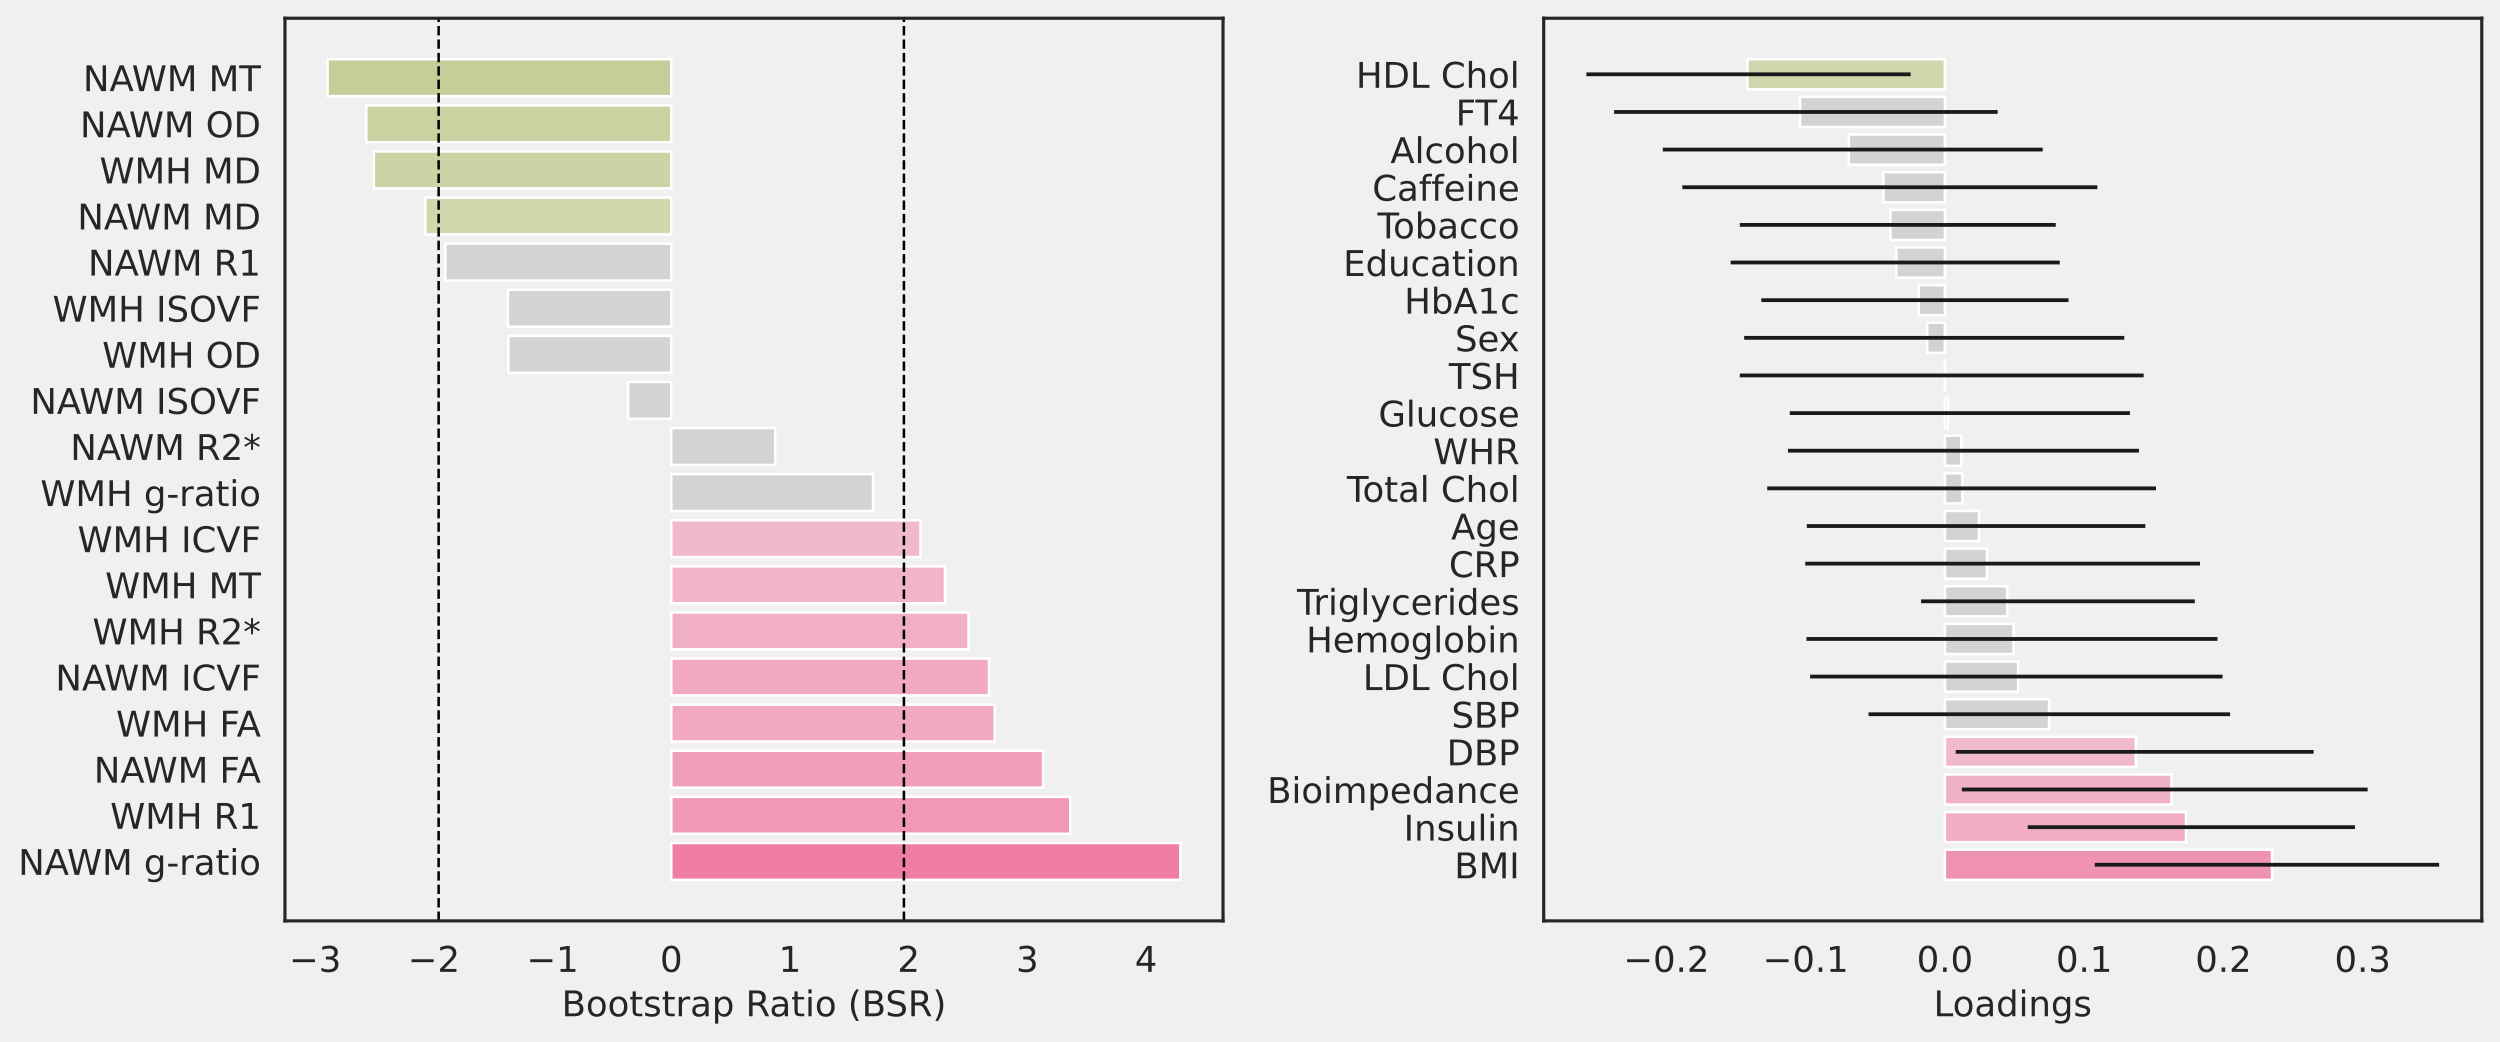
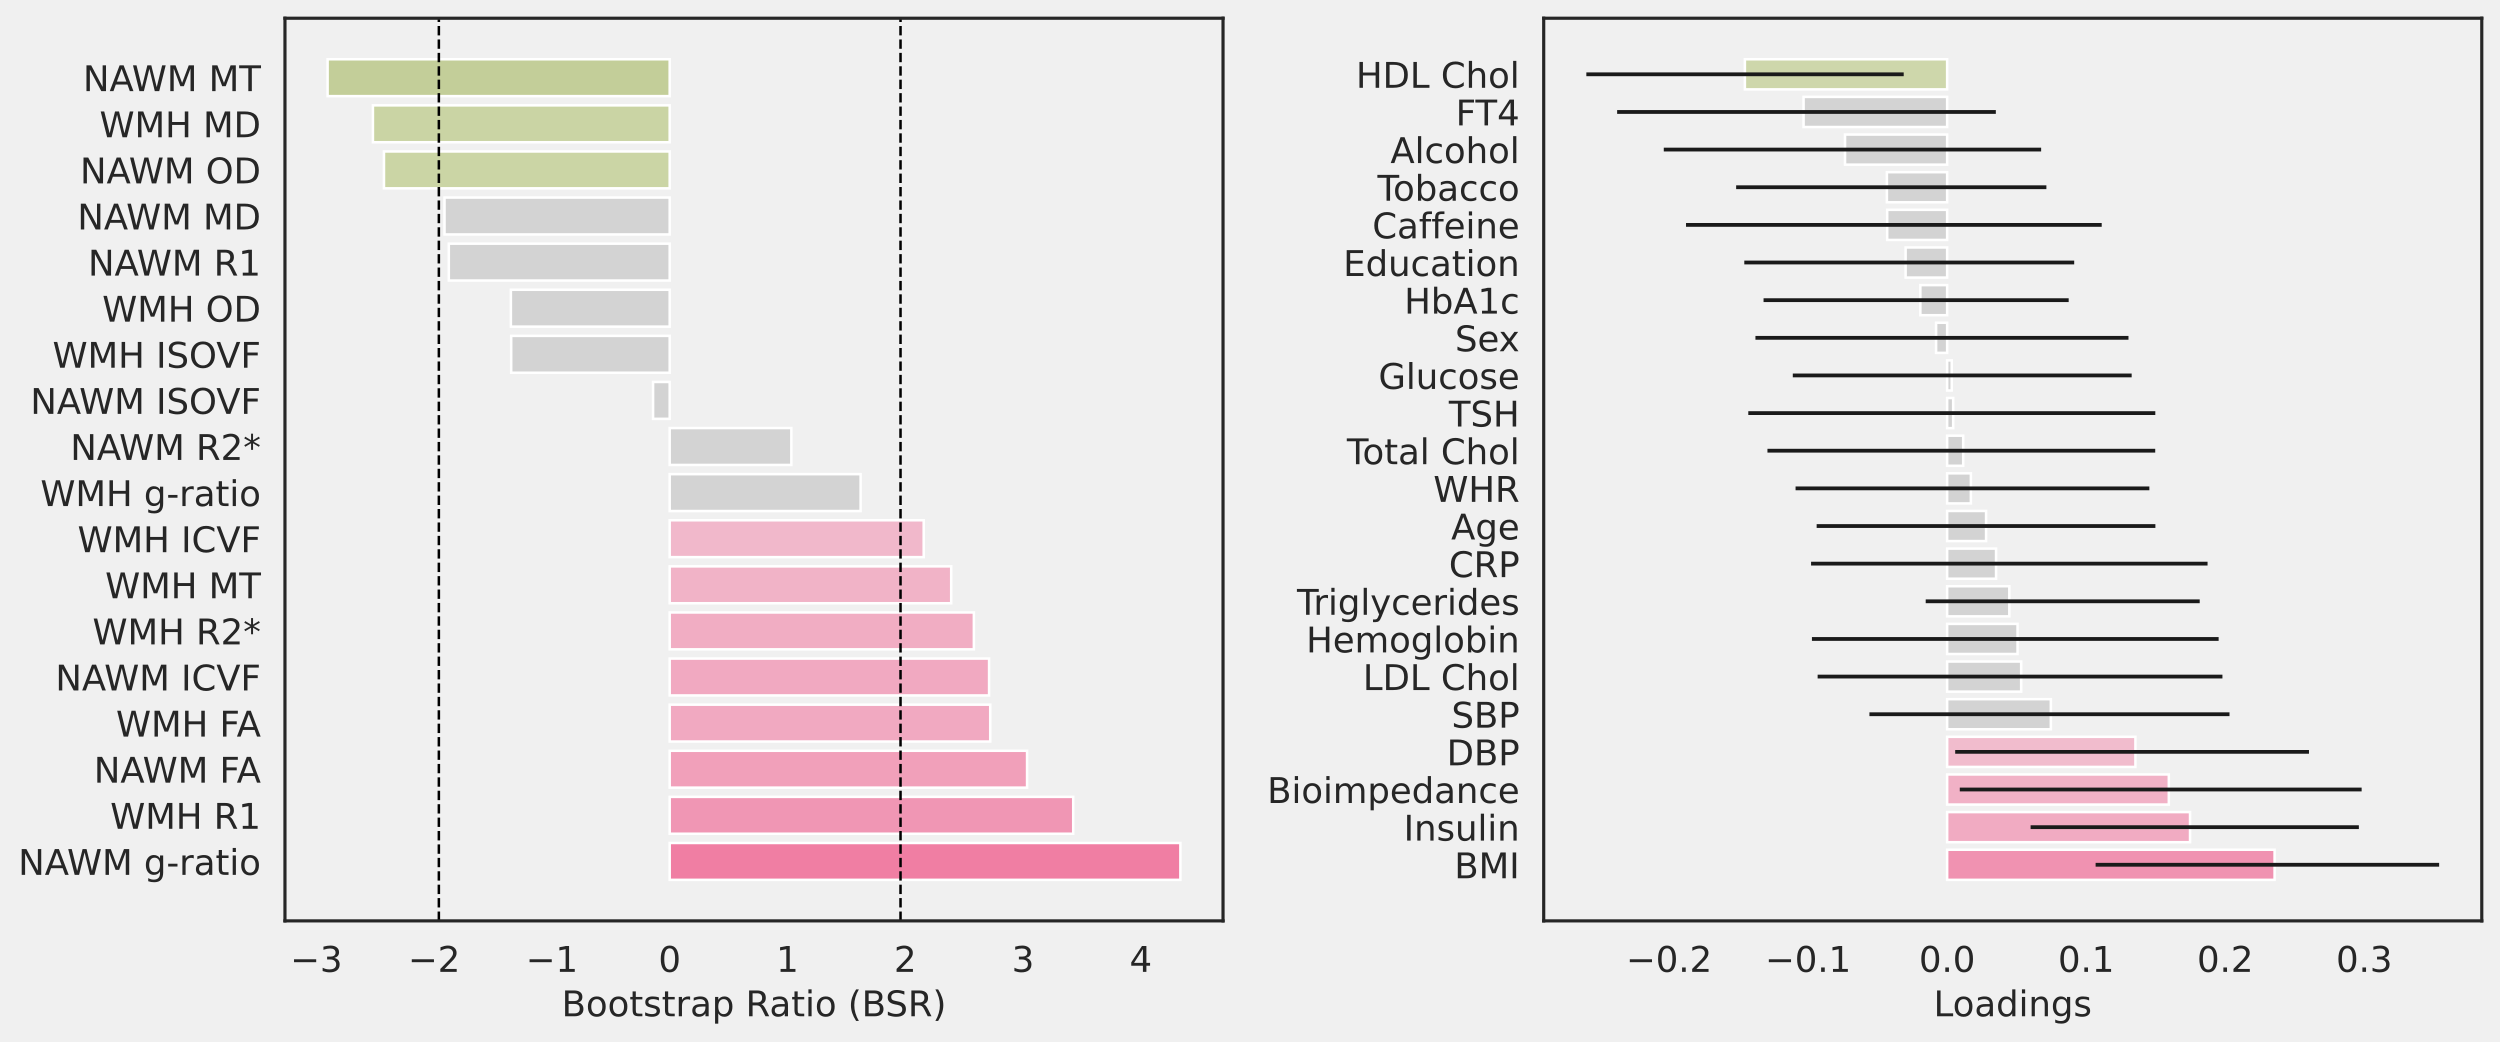
<svg xmlns="http://www.w3.org/2000/svg" width="987.589pt" height="411.579pt" viewBox="0 0 987.589 411.579" version="1.1">
  <defs>
    <style type="text/css">*{stroke-linejoin: round; stroke-linecap: butt}</style>
  </defs>
  <g id="figure_1">
    <g id="patch_1">
      <path d="M 0 411.579  L 987.589 411.579  L 987.589 0  L 0 0  L 0 411.579  z " style="fill: none" />
    </g>
    <g id="axes_1">
      <g id="patch_2">
        <path d="M 112.569 363.78  L 483.139 363.78  L 483.139 7.2  L 112.569 7.2  L 112.569 363.78  z " style="fill: none" />
      </g>
      <g id="matplotlib.axis_1">
        <g id="xtick_1">
          <g id="text_1">
-             <text style="fill: #262626; font: 14px 'DejaVu Sans', sans-serif; text-anchor: middle" x="124.511" y="383.918" transform="rotate(-0 124.5114 383.9178)">−3</text>
+             <text style="fill: #262626; font: 14px 'DejaVu Sans', sans-serif; text-anchor: middle" x="124.98" y="383.918" transform="rotate(-0 124.98 383.9178)">−3</text>
          </g>
        </g>
        <g id="xtick_2">
          <g id="text_2">
-             <text style="fill: #262626; font: 14px 'DejaVu Sans', sans-serif; text-anchor: middle" x="171.4" y="383.918" transform="rotate(-0 171.4 383.9178)">−2</text>
+             <text style="fill: #262626; font: 14px 'DejaVu Sans', sans-serif; text-anchor: middle" x="171.504" y="383.918" transform="rotate(-0 171.5039 383.9178)">−2</text>
          </g>
        </g>
        <g id="xtick_3">
          <g id="text_3">
-             <text style="fill: #262626; font: 14px 'DejaVu Sans', sans-serif; text-anchor: middle" x="218.289" y="383.918" transform="rotate(-0 218.2885 383.9178)">−1</text>
+             <text style="fill: #262626; font: 14px 'DejaVu Sans', sans-serif; text-anchor: middle" x="218.028" y="383.918" transform="rotate(-0 218.0278 383.9178)">−1</text>
          </g>
        </g>
        <g id="xtick_4">
          <g id="text_4">
-             <text style="fill: #262626; font: 14px 'DejaVu Sans', sans-serif; text-anchor: middle" x="265.177" y="383.918" transform="rotate(-0 265.1771 383.9178)">0</text>
+             <text style="fill: #262626; font: 14px 'DejaVu Sans', sans-serif; text-anchor: middle" x="264.552" y="383.918" transform="rotate(-0 264.5516 383.9178)">0</text>
          </g>
        </g>
        <g id="xtick_5">
          <g id="text_5">
-             <text style="fill: #262626; font: 14px 'DejaVu Sans', sans-serif; text-anchor: middle" x="312.066" y="383.918" transform="rotate(-0 312.0657 383.9178)">1</text>
+             <text style="fill: #262626; font: 14px 'DejaVu Sans', sans-serif; text-anchor: middle" x="311.075" y="383.918" transform="rotate(-0 311.0755 383.9178)">1</text>
          </g>
        </g>
        <g id="xtick_6">
          <g id="text_6">
-             <text style="fill: #262626; font: 14px 'DejaVu Sans', sans-serif; text-anchor: middle" x="358.954" y="383.918" transform="rotate(-0 358.9542 383.9178)">2</text>
+             <text style="fill: #262626; font: 14px 'DejaVu Sans', sans-serif; text-anchor: middle" x="357.599" y="383.918" transform="rotate(-0 357.5994 383.9178)">2</text>
          </g>
        </g>
        <g id="xtick_7">
          <g id="text_7">
-             <text style="fill: #262626; font: 14px 'DejaVu Sans', sans-serif; text-anchor: middle" x="405.843" y="383.918" transform="rotate(-0 405.8428 383.9178)">3</text>
+             <text style="fill: #262626; font: 14px 'DejaVu Sans', sans-serif; text-anchor: middle" x="404.123" y="383.918" transform="rotate(-0 404.1232 383.9178)">3</text>
          </g>
        </g>
        <g id="xtick_8">
          <g id="text_8">
-             <text style="fill: #262626; font: 14px 'DejaVu Sans', sans-serif; text-anchor: middle" x="452.731" y="383.918" transform="rotate(-0 452.7314 383.9178)">4</text>
+             <text style="fill: #262626; font: 14px 'DejaVu Sans', sans-serif; text-anchor: middle" x="450.647" y="383.918" transform="rotate(-0 450.6471 383.9178)">4</text>
          </g>
        </g>
        <g id="text_9">
          <text style="fill: #262626; font: 14px 'DejaVu Sans', sans-serif; text-anchor: middle" x="297.854" y="401.467" transform="rotate(-0 297.8544 401.4672)">Bootstrap Ratio (BSR)</text>
        </g>
      </g>
      <g id="matplotlib.axis_2">
        <g id="ytick_1">
          <g id="text_10">
            <text style="fill: #262626; font: 14px 'DejaVu Sans', sans-serif; text-anchor: end" x="103.069" y="345.606" transform="rotate(-0 103.0694 345.6061)">NAWM g-ratio</text>
          </g>
        </g>
        <g id="ytick_2">
          <g id="text_11">
            <text style="fill: #262626; font: 14px 'DejaVu Sans', sans-serif; text-anchor: end" x="103.069" y="327.395" transform="rotate(-0 103.0694 327.3947)">WMH R1</text>
          </g>
        </g>
        <g id="ytick_3">
          <g id="text_12">
            <text style="fill: #262626; font: 14px 'DejaVu Sans', sans-serif; text-anchor: end" x="103.069" y="309.183" transform="rotate(-0 103.0694 309.1833)">NAWM FA</text>
          </g>
        </g>
        <g id="ytick_4">
          <g id="text_13">
            <text style="fill: #262626; font: 14px 'DejaVu Sans', sans-serif; text-anchor: end" x="103.069" y="290.972" transform="rotate(-0 103.0694 290.9718)">WMH FA</text>
          </g>
        </g>
        <g id="ytick_5">
          <g id="text_14">
            <text style="fill: #262626; font: 14px 'DejaVu Sans', sans-serif; text-anchor: end" x="103.069" y="272.76" transform="rotate(-0 103.0694 272.7604)">NAWM ICVF</text>
          </g>
        </g>
        <g id="ytick_6">
          <g id="text_15">
            <text style="fill: #262626; font: 14px 'DejaVu Sans', sans-serif; text-anchor: end" x="103.069" y="254.549" transform="rotate(-0 103.0694 254.5489)">WMH R2*</text>
          </g>
        </g>
        <g id="ytick_7">
          <g id="text_16">
            <text style="fill: #262626; font: 14px 'DejaVu Sans', sans-serif; text-anchor: end" x="103.069" y="236.338" transform="rotate(-0 103.0694 236.3375)">WMH MT</text>
          </g>
        </g>
        <g id="ytick_8">
          <g id="text_17">
            <text style="fill: #262626; font: 14px 'DejaVu Sans', sans-serif; text-anchor: end" x="103.069" y="218.126" transform="rotate(-0 103.0694 218.1261)">WMH ICVF</text>
          </g>
        </g>
        <g id="ytick_9">
          <g id="text_18">
            <text style="fill: #262626; font: 14px 'DejaVu Sans', sans-serif; text-anchor: end" x="103.069" y="199.915" transform="rotate(-0 103.0694 199.9146)">WMH g-ratio</text>
          </g>
        </g>
        <g id="ytick_10">
          <g id="text_19">
            <text style="fill: #262626; font: 14px 'DejaVu Sans', sans-serif; text-anchor: end" x="103.069" y="181.703" transform="rotate(-0 103.0694 181.7032)">NAWM R2*</text>
          </g>
        </g>
        <g id="ytick_11">
          <g id="text_20">
            <text style="fill: #262626; font: 14px 'DejaVu Sans', sans-serif; text-anchor: end" x="103.069" y="163.492" transform="rotate(-0 103.0694 163.4917)">NAWM ISOVF</text>
          </g>
        </g>
        <g id="ytick_12">
          <g id="text_21">
-             <text style="fill: #262626; font: 14px 'DejaVu Sans', sans-serif; text-anchor: end" x="103.069" y="145.28" transform="rotate(-0 103.0694 145.2803)">WMH OD</text>
+             <text style="fill: #262626; font: 14px 'DejaVu Sans', sans-serif; text-anchor: end" x="103.069" y="145.28" transform="rotate(-0 103.0694 145.2803)">WMH ISOVF</text>
          </g>
        </g>
        <g id="ytick_13">
          <g id="text_22">
-             <text style="fill: #262626; font: 14px 'DejaVu Sans', sans-serif; text-anchor: end" x="103.069" y="127.069" transform="rotate(-0 103.0694 127.0689)">WMH ISOVF</text>
+             <text style="fill: #262626; font: 14px 'DejaVu Sans', sans-serif; text-anchor: end" x="103.069" y="127.069" transform="rotate(-0 103.0694 127.0689)">WMH OD</text>
          </g>
        </g>
        <g id="ytick_14">
          <g id="text_23">
            <text style="fill: #262626; font: 14px 'DejaVu Sans', sans-serif; text-anchor: end" x="103.069" y="108.857" transform="rotate(-0 103.0694 108.8574)">NAWM R1</text>
          </g>
        </g>
        <g id="ytick_15">
          <g id="text_24">
            <text style="fill: #262626; font: 14px 'DejaVu Sans', sans-serif; text-anchor: end" x="103.069" y="90.646" transform="rotate(-0 103.0694 90.64598)">NAWM MD</text>
          </g>
        </g>
        <g id="ytick_16">
          <g id="text_25">
-             <text style="fill: #262626; font: 14px 'DejaVu Sans', sans-serif; text-anchor: end" x="103.069" y="72.435" transform="rotate(-0 103.0694 72.43454)">WMH MD</text>
+             <text style="fill: #262626; font: 14px 'DejaVu Sans', sans-serif; text-anchor: end" x="103.069" y="72.435" transform="rotate(-0 103.0694 72.43454)">NAWM OD</text>
          </g>
        </g>
        <g id="ytick_17">
          <g id="text_26">
-             <text style="fill: #262626; font: 14px 'DejaVu Sans', sans-serif; text-anchor: end" x="103.069" y="54.223" transform="rotate(-0 103.0694 54.2231)">NAWM OD</text>
+             <text style="fill: #262626; font: 14px 'DejaVu Sans', sans-serif; text-anchor: end" x="103.069" y="54.223" transform="rotate(-0 103.0694 54.2231)">WMH MD</text>
          </g>
        </g>
        <g id="ytick_18">
          <g id="text_27">
            <text style="fill: #262626; font: 14px 'DejaVu Sans', sans-serif; text-anchor: end" x="103.069" y="36.012" transform="rotate(-0 103.0694 36.01166)">NAWM MT</text>
          </g>
        </g>
      </g>
      <g id="patch_3">
-         <path d="M 265.177 347.572  L 466.295 347.572  L 466.295 333.003  L 265.177 333.003  z " clip-path="url(#pb484a8fcb0)" style="fill: #f07ea3; stroke: #ffffff; stroke-linejoin: miter" />
+         <path d="M 264.552 347.572  L 466.295 347.572  L 466.295 333.003  L 264.552 333.003  z " clip-path="url(#p8fce60eac6)" style="fill: #f07ea3; stroke: #ffffff; stroke-linejoin: miter" />
      </g>
      <g id="patch_4">
-         <path d="M 265.177 329.36  L 422.82 329.36  L 422.82 314.791  L 265.177 314.791  z " clip-path="url(#pb484a8fcb0)" style="fill: #f098b5; stroke: #ffffff; stroke-linejoin: miter" />
+         <path d="M 264.552 329.36  L 423.965 329.36  L 423.965 314.791  L 264.552 314.791  z " clip-path="url(#p8fce60eac6)" style="fill: #f096b4; stroke: #ffffff; stroke-linejoin: miter" />
      </g>
      <g id="patch_5">
-         <path d="M 265.177 311.149  L 412.047 311.149  L 412.047 296.58  L 265.177 296.58  z " clip-path="url(#pb484a8fcb0)" style="fill: #f19eb9; stroke: #ffffff; stroke-linejoin: miter" />
+         <path d="M 264.552 311.149  L 405.733 311.149  L 405.733 296.58  L 264.552 296.58  z " clip-path="url(#p8fce60eac6)" style="fill: #f1a0ba; stroke: #ffffff; stroke-linejoin: miter" />
      </g>
      <g id="patch_6">
-         <path d="M 265.177 292.937  L 392.941 292.937  L 392.941 278.368  L 265.177 278.368  z " clip-path="url(#pb484a8fcb0)" style="fill: #f1a9c1; stroke: #ffffff; stroke-linejoin: miter" />
+         <path d="M 264.552 292.937  L 391.178 292.937  L 391.178 278.368  L 264.552 278.368  z " clip-path="url(#p8fce60eac6)" style="fill: #f1a9c1; stroke: #ffffff; stroke-linejoin: miter" />
      </g>
      <g id="patch_7">
-         <path d="M 265.177 274.726  L 390.704 274.726  L 390.704 260.157  L 265.177 260.157  z " clip-path="url(#pb484a8fcb0)" style="fill: #f1a9c1; stroke: #ffffff; stroke-linejoin: miter" />
+         <path d="M 264.552 274.726  L 390.728 274.726  L 390.728 260.157  L 264.552 260.157  z " clip-path="url(#p8fce60eac6)" style="fill: #f1a9c1; stroke: #ffffff; stroke-linejoin: miter" />
      </g>
      <g id="patch_8">
-         <path d="M 265.177 256.515  L 382.592 256.515  L 382.592 241.945  L 265.177 241.945  z " clip-path="url(#pb484a8fcb0)" style="fill: #f1afc4; stroke: #ffffff; stroke-linejoin: miter" />
+         <path d="M 264.552 256.515  L 384.714 256.515  L 384.714 241.945  L 264.552 241.945  z " clip-path="url(#p8fce60eac6)" style="fill: #f1adc3; stroke: #ffffff; stroke-linejoin: miter" />
      </g>
      <g id="patch_9">
-         <path d="M 265.177 238.303  L 373.304 238.303  L 373.304 223.734  L 265.177 223.734  z " clip-path="url(#pb484a8fcb0)" style="fill: #f1b4c8; stroke: #ffffff; stroke-linejoin: miter" />
+         <path d="M 264.552 238.303  L 375.766 238.303  L 375.766 223.734  L 264.552 223.734  z " clip-path="url(#p8fce60eac6)" style="fill: #f1b3c7; stroke: #ffffff; stroke-linejoin: miter" />
      </g>
      <g id="patch_10">
-         <path d="M 265.177 220.092  L 363.642 220.092  L 363.642 205.523  L 265.177 205.523  z " clip-path="url(#pb484a8fcb0)" style="fill: #f1bacc; stroke: #ffffff; stroke-linejoin: miter" />
+         <path d="M 264.552 220.092  L 364.898 220.092  L 364.898 205.523  L 264.552 205.523  z " clip-path="url(#p8fce60eac6)" style="fill: #f1b8cb; stroke: #ffffff; stroke-linejoin: miter" />
      </g>
      <g id="patch_11">
-         <path d="M 265.177 201.88  L 344.879 201.88  L 344.879 187.311  L 265.177 187.311  z " clip-path="url(#pb484a8fcb0)" style="fill: #d3d3d3; stroke: #ffffff; stroke-linejoin: miter" />
+         <path d="M 264.552 201.88  L 339.978 201.88  L 339.978 187.311  L 264.552 187.311  z " clip-path="url(#p8fce60eac6)" style="fill: #d3d3d3; stroke: #ffffff; stroke-linejoin: miter" />
      </g>
      <g id="patch_12">
-         <path d="M 265.177 183.669  L 306.221 183.669  L 306.221 169.1  L 265.177 169.1  z " clip-path="url(#pb484a8fcb0)" style="fill: #d3d3d3; stroke: #ffffff; stroke-linejoin: miter" />
+         <path d="M 264.552 183.669  L 312.615 183.669  L 312.615 169.1  L 264.552 169.1  z " clip-path="url(#p8fce60eac6)" style="fill: #d3d3d3; stroke: #ffffff; stroke-linejoin: miter" />
      </g>
      <g id="patch_13">
-         <path d="M 265.177 165.457  L 248.114 165.457  L 248.114 150.888  L 265.177 150.888  z " clip-path="url(#pb484a8fcb0)" style="fill: #d3d3d3; stroke: #ffffff; stroke-linejoin: miter" />
+         <path d="M 264.552 165.457  L 257.985 165.457  L 257.985 150.888  L 264.552 150.888  z " clip-path="url(#p8fce60eac6)" style="fill: #d3d3d3; stroke: #ffffff; stroke-linejoin: miter" />
      </g>
      <g id="patch_14">
-         <path d="M 265.177 147.246  L 200.83 147.246  L 200.83 132.677  L 265.177 132.677  z " clip-path="url(#pb484a8fcb0)" style="fill: #d3d3d3; stroke: #ffffff; stroke-linejoin: miter" />
+         <path d="M 264.552 147.246  L 201.938 147.246  L 201.938 132.677  L 264.552 132.677  z " clip-path="url(#p8fce60eac6)" style="fill: #d3d3d3; stroke: #ffffff; stroke-linejoin: miter" />
      </g>
      <g id="patch_15">
-         <path d="M 265.177 129.035  L 200.638 129.035  L 200.638 114.465  L 265.177 114.465  z " clip-path="url(#pb484a8fcb0)" style="fill: #d3d3d3; stroke: #ffffff; stroke-linejoin: miter" />
+         <path d="M 264.552 129.035  L 201.815 129.035  L 201.815 114.465  L 264.552 114.465  z " clip-path="url(#p8fce60eac6)" style="fill: #d3d3d3; stroke: #ffffff; stroke-linejoin: miter" />
      </g>
      <g id="patch_16">
-         <path d="M 265.177 110.823  L 175.897 110.823  L 175.897 96.254  L 265.177 96.254  z " clip-path="url(#pb484a8fcb0)" style="fill: #d3d3d3; stroke: #ffffff; stroke-linejoin: miter" />
+         <path d="M 264.552 110.823  L 177.297 110.823  L 177.297 96.254  L 264.552 96.254  z " clip-path="url(#p8fce60eac6)" style="fill: #d3d3d3; stroke: #ffffff; stroke-linejoin: miter" />
      </g>
      <g id="patch_17">
-         <path d="M 265.177 92.612  L 168.024 92.612  L 168.024 78.043  L 265.177 78.043  z " clip-path="url(#pb484a8fcb0)" style="fill: #d0d9ae; stroke: #ffffff; stroke-linejoin: miter" />
+         <path d="M 264.552 92.612  L 175.592 92.612  L 175.592 78.043  L 264.552 78.043  z " clip-path="url(#p8fce60eac6)" style="fill: #d3d3d3; stroke: #ffffff; stroke-linejoin: miter" />
      </g>
      <g id="patch_18">
-         <path d="M 265.177 74.4  L 147.671 74.4  L 147.671 59.831  L 265.177 59.831  z " clip-path="url(#pb484a8fcb0)" style="fill: #cad4a4; stroke: #ffffff; stroke-linejoin: miter" />
+         <path d="M 264.552 74.4  L 151.68 74.4  L 151.68 59.831  L 264.552 59.831  z " clip-path="url(#p8fce60eac6)" style="fill: #cbd5a5; stroke: #ffffff; stroke-linejoin: miter" />
      </g>
      <g id="patch_19">
-         <path d="M 265.177 56.189  L 144.702 56.189  L 144.702 41.62  L 265.177 41.62  z " clip-path="url(#pb484a8fcb0)" style="fill: #c9d3a2; stroke: #ffffff; stroke-linejoin: miter" />
+         <path d="M 264.552 56.189  L 147.317 56.189  L 147.317 41.62  L 264.552 41.62  z " clip-path="url(#p8fce60eac6)" style="fill: #cad4a4; stroke: #ffffff; stroke-linejoin: miter" />
      </g>
      <g id="patch_20">
-         <path d="M 265.177 37.977  L 129.413 37.977  L 129.413 23.408  L 265.177 23.408  z " clip-path="url(#pb484a8fcb0)" style="fill: #c3ce99; stroke: #ffffff; stroke-linejoin: miter" />
+         <path d="M 264.552 37.977  L 129.413 37.977  L 129.413 23.408  L 264.552 23.408  z " clip-path="url(#p8fce60eac6)" style="fill: #c3ce99; stroke: #ffffff; stroke-linejoin: miter" />
      </g>
      <g id="line2d_1">
-         <path d="M 357.079 363.78  L 357.079 7.2  " clip-path="url(#pb484a8fcb0)" style="fill: none; stroke-dasharray: 3.7,1.6; stroke-dashoffset: 0; stroke: #000000" />
+         <path d="M 355.738 363.78  L 355.738 7.2  " clip-path="url(#p8fce60eac6)" style="fill: none; stroke-dasharray: 3.7,1.6; stroke-dashoffset: 0; stroke: #000000" />
      </g>
      <g id="line2d_2">
-         <path d="M 173.276 363.78  L 173.276 7.2  " clip-path="url(#pb484a8fcb0)" style="fill: none; stroke-dasharray: 3.7,1.6; stroke-dashoffset: 0; stroke: #000000" />
+         <path d="M 173.365 363.78  L 173.365 7.2  " clip-path="url(#p8fce60eac6)" style="fill: none; stroke-dasharray: 3.7,1.6; stroke-dashoffset: 0; stroke: #000000" />
      </g>
      <g id="patch_21">
        <path d="M 112.569 363.78  L 112.569 7.2  " style="fill: none; stroke: #262626; stroke-width: 1.25; stroke-linejoin: miter; stroke-linecap: square" />
      </g>
      <g id="patch_22">
        <path d="M 483.139 363.78  L 483.139 7.2  " style="fill: none; stroke: #262626; stroke-width: 1.25; stroke-linejoin: miter; stroke-linecap: square" />
      </g>
      <g id="patch_23">
        <path d="M 112.569 363.78  L 483.139 363.78  " style="fill: none; stroke: #262626; stroke-width: 1.25; stroke-linejoin: miter; stroke-linecap: square" />
      </g>
      <g id="patch_24">
        <path d="M 112.569 7.2  L 483.139 7.2  " style="fill: none; stroke: #262626; stroke-width: 1.25; stroke-linejoin: miter; stroke-linecap: square" />
      </g>
    </g>
    <g id="axes_2">
      <g id="patch_25">
        <path d="M 609.819 363.78  L 980.389 363.78  L 980.389 7.2  L 609.819 7.2  L 609.819 363.78  z " style="fill: none" />
      </g>
      <g id="matplotlib.axis_3">
        <g id="xtick_9">
          <g id="text_28">
-             <text style="fill: #262626; font: 14px 'DejaVu Sans', sans-serif; text-anchor: middle" x="658.279" y="383.918" transform="rotate(-0 658.2789 383.9178)">−0.2</text>
+             <text style="fill: #262626; font: 14px 'DejaVu Sans', sans-serif; text-anchor: middle" x="659.344" y="383.918" transform="rotate(-0 659.3439 383.9178)">−0.2</text>
          </g>
        </g>
        <g id="xtick_10">
          <g id="text_29">
-             <text style="fill: #262626; font: 14px 'DejaVu Sans', sans-serif; text-anchor: middle" x="713.293" y="383.918" transform="rotate(-0 713.293 383.9178)">−0.1</text>
+             <text style="fill: #262626; font: 14px 'DejaVu Sans', sans-serif; text-anchor: middle" x="714.268" y="383.918" transform="rotate(-0 714.2676 383.9178)">−0.1</text>
          </g>
        </g>
        <g id="xtick_11">
          <g id="text_30">
-             <text style="fill: #262626; font: 14px 'DejaVu Sans', sans-serif; text-anchor: middle" x="768.307" y="383.918" transform="rotate(-0 768.3071 383.9178)">0.0</text>
+             <text style="fill: #262626; font: 14px 'DejaVu Sans', sans-serif; text-anchor: middle" x="769.191" y="383.918" transform="rotate(-0 769.1912 383.9178)">0.0</text>
          </g>
        </g>
        <g id="xtick_12">
          <g id="text_31">
-             <text style="fill: #262626; font: 14px 'DejaVu Sans', sans-serif; text-anchor: middle" x="823.321" y="383.918" transform="rotate(-0 823.3212 383.9178)">0.1</text>
+             <text style="fill: #262626; font: 14px 'DejaVu Sans', sans-serif; text-anchor: middle" x="824.115" y="383.918" transform="rotate(-0 824.1149 383.9178)">0.1</text>
          </g>
        </g>
        <g id="xtick_13">
          <g id="text_32">
-             <text style="fill: #262626; font: 14px 'DejaVu Sans', sans-serif; text-anchor: middle" x="878.335" y="383.918" transform="rotate(-0 878.3353 383.9178)">0.2</text>
+             <text style="fill: #262626; font: 14px 'DejaVu Sans', sans-serif; text-anchor: middle" x="879.039" y="383.918" transform="rotate(-0 879.0385 383.9178)">0.2</text>
          </g>
        </g>
        <g id="xtick_14">
          <g id="text_33">
-             <text style="fill: #262626; font: 14px 'DejaVu Sans', sans-serif; text-anchor: middle" x="933.349" y="383.918" transform="rotate(-0 933.3494 383.9178)">0.3</text>
+             <text style="fill: #262626; font: 14px 'DejaVu Sans', sans-serif; text-anchor: middle" x="933.962" y="383.918" transform="rotate(-0 933.9622 383.9178)">0.3</text>
          </g>
        </g>
        <g id="text_34">
          <text style="fill: #262626; font: 14px 'DejaVu Sans', sans-serif; text-anchor: middle" x="795.104" y="401.467" transform="rotate(-0 795.1044 401.4672)">Loadings</text>
        </g>
      </g>
      <g id="matplotlib.axis_4">
        <g id="ytick_19">
          <g id="text_35">
            <text style="fill: #262626; font: 14px 'DejaVu Sans', sans-serif; text-anchor: end" x="600.319" y="34.675" transform="rotate(-0 600.3194 34.67504)">HDL Chol</text>
          </g>
        </g>
        <g id="ytick_20">
          <g id="text_36">
            <text style="fill: #262626; font: 14px 'DejaVu Sans', sans-serif; text-anchor: end" x="600.319" y="49.545" transform="rotate(-0 600.3194 49.54494)">FT4</text>
          </g>
        </g>
        <g id="ytick_21">
          <g id="text_37">
            <text style="fill: #262626; font: 14px 'DejaVu Sans', sans-serif; text-anchor: end" x="600.319" y="64.415" transform="rotate(-0 600.3194 64.41483)">Alcohol</text>
          </g>
        </g>
        <g id="ytick_22">
          <g id="text_38">
-             <text style="fill: #262626; font: 14px 'DejaVu Sans', sans-serif; text-anchor: end" x="600.319" y="79.285" transform="rotate(-0 600.3194 79.28472)">Caffeine</text>
+             <text style="fill: #262626; font: 14px 'DejaVu Sans', sans-serif; text-anchor: end" x="600.319" y="79.285" transform="rotate(-0 600.3194 79.28472)">Tobacco</text>
          </g>
        </g>
        <g id="ytick_23">
          <g id="text_39">
-             <text style="fill: #262626; font: 14px 'DejaVu Sans', sans-serif; text-anchor: end" x="600.319" y="94.155" transform="rotate(-0 600.3194 94.15461)">Tobacco</text>
+             <text style="fill: #262626; font: 14px 'DejaVu Sans', sans-serif; text-anchor: end" x="600.319" y="94.155" transform="rotate(-0 600.3194 94.15461)">Caffeine</text>
          </g>
        </g>
        <g id="ytick_24">
          <g id="text_40">
            <text style="fill: #262626; font: 14px 'DejaVu Sans', sans-serif; text-anchor: end" x="600.319" y="109.025" transform="rotate(-0 600.3194 109.0245)">Education</text>
          </g>
        </g>
        <g id="ytick_25">
          <g id="text_41">
            <text style="fill: #262626; font: 14px 'DejaVu Sans', sans-serif; text-anchor: end" x="600.319" y="123.894" transform="rotate(-0 600.3194 123.8944)">HbA1c</text>
          </g>
        </g>
        <g id="ytick_26">
          <g id="text_42">
            <text style="fill: #262626; font: 14px 'DejaVu Sans', sans-serif; text-anchor: end" x="600.319" y="138.764" transform="rotate(-0 600.3194 138.7643)">Sex</text>
          </g>
        </g>
        <g id="ytick_27">
          <g id="text_43">
-             <text style="fill: #262626; font: 14px 'DejaVu Sans', sans-serif; text-anchor: end" x="600.319" y="153.634" transform="rotate(-0 600.3194 153.6342)">TSH</text>
+             <text style="fill: #262626; font: 14px 'DejaVu Sans', sans-serif; text-anchor: end" x="600.319" y="153.634" transform="rotate(-0 600.3194 153.6342)">Glucose</text>
          </g>
        </g>
        <g id="ytick_28">
          <g id="text_44">
-             <text style="fill: #262626; font: 14px 'DejaVu Sans', sans-serif; text-anchor: end" x="600.319" y="168.504" transform="rotate(-0 600.3194 168.5041)">Glucose</text>
+             <text style="fill: #262626; font: 14px 'DejaVu Sans', sans-serif; text-anchor: end" x="600.319" y="168.504" transform="rotate(-0 600.3194 168.5041)">TSH</text>
          </g>
        </g>
        <g id="ytick_29">
          <g id="text_45">
-             <text style="fill: #262626; font: 14px 'DejaVu Sans', sans-serif; text-anchor: end" x="600.319" y="183.374" transform="rotate(-0 600.3194 183.374)">WHR</text>
+             <text style="fill: #262626; font: 14px 'DejaVu Sans', sans-serif; text-anchor: end" x="600.319" y="183.374" transform="rotate(-0 600.3194 183.374)">Total Chol</text>
          </g>
        </g>
        <g id="ytick_30">
          <g id="text_46">
-             <text style="fill: #262626; font: 14px 'DejaVu Sans', sans-serif; text-anchor: end" x="600.319" y="198.244" transform="rotate(-0 600.3194 198.2439)">Total Chol</text>
+             <text style="fill: #262626; font: 14px 'DejaVu Sans', sans-serif; text-anchor: end" x="600.319" y="198.244" transform="rotate(-0 600.3194 198.2439)">WHR</text>
          </g>
        </g>
        <g id="ytick_31">
          <g id="text_47">
            <text style="fill: #262626; font: 14px 'DejaVu Sans', sans-serif; text-anchor: end" x="600.319" y="213.114" transform="rotate(-0 600.3194 213.1137)">Age</text>
          </g>
        </g>
        <g id="ytick_32">
          <g id="text_48">
            <text style="fill: #262626; font: 14px 'DejaVu Sans', sans-serif; text-anchor: end" x="600.319" y="227.984" transform="rotate(-0 600.3194 227.9836)">CRP</text>
          </g>
        </g>
        <g id="ytick_33">
          <g id="text_49">
            <text style="fill: #262626; font: 14px 'DejaVu Sans', sans-serif; text-anchor: end" x="600.319" y="242.854" transform="rotate(-0 600.3194 242.8535)">Triglycerides</text>
          </g>
        </g>
        <g id="ytick_34">
          <g id="text_50">
            <text style="fill: #262626; font: 14px 'DejaVu Sans', sans-serif; text-anchor: end" x="600.319" y="257.723" transform="rotate(-0 600.3194 257.7234)">Hemoglobin</text>
          </g>
        </g>
        <g id="ytick_35">
          <g id="text_51">
            <text style="fill: #262626; font: 14px 'DejaVu Sans', sans-serif; text-anchor: end" x="600.319" y="272.593" transform="rotate(-0 600.3194 272.5933)">LDL Chol</text>
          </g>
        </g>
        <g id="ytick_36">
          <g id="text_52">
            <text style="fill: #262626; font: 14px 'DejaVu Sans', sans-serif; text-anchor: end" x="600.319" y="287.463" transform="rotate(-0 600.3194 287.4632)">SBP</text>
          </g>
        </g>
        <g id="ytick_37">
          <g id="text_53">
            <text style="fill: #262626; font: 14px 'DejaVu Sans', sans-serif; text-anchor: end" x="600.319" y="302.333" transform="rotate(-0 600.3194 302.3331)">DBP</text>
          </g>
        </g>
        <g id="ytick_38">
          <g id="text_54">
            <text style="fill: #262626; font: 14px 'DejaVu Sans', sans-serif; text-anchor: end" x="600.319" y="317.203" transform="rotate(-0 600.3194 317.203)">Bioimpedance</text>
          </g>
        </g>
        <g id="ytick_39">
          <g id="text_55">
            <text style="fill: #262626; font: 14px 'DejaVu Sans', sans-serif; text-anchor: end" x="600.319" y="332.073" transform="rotate(-0 600.3194 332.0729)">Insulin</text>
          </g>
        </g>
        <g id="ytick_40">
          <g id="text_56">
            <text style="fill: #262626; font: 14px 'DejaVu Sans', sans-serif; text-anchor: end" x="600.319" y="346.943" transform="rotate(-0 600.3194 346.9428)">BMI</text>
          </g>
        </g>
      </g>
      <g id="patch_26">
-         <path d="M 768.307 23.408  L 690.298 23.408  L 690.298 35.304  L 768.307 35.304  z " clip-path="url(#p661825a8bf)" style="fill: #cfd8ac; stroke: #ffffff; stroke-linejoin: miter" />
+         <path d="M 769.191 23.408  L 689.289 23.408  L 689.289 35.304  L 769.191 35.304  z " clip-path="url(#p69876b2616)" style="fill: #ced7ab; stroke: #ffffff; stroke-linejoin: miter" />
      </g>
      <g id="patch_27">
-         <path d="M 768.307 38.278  L 711.136 38.278  L 711.136 50.174  L 768.307 50.174  z " clip-path="url(#p661825a8bf)" style="fill: #d3d3d3; stroke: #ffffff; stroke-linejoin: miter" />
+         <path d="M 769.191 38.278  L 712.471 38.278  L 712.471 50.174  L 769.191 50.174  z " clip-path="url(#p69876b2616)" style="fill: #d3d3d3; stroke: #ffffff; stroke-linejoin: miter" />
      </g>
      <g id="patch_28">
-         <path d="M 768.307 53.148  L 730.349 53.148  L 730.349 65.044  L 768.307 65.044  z " clip-path="url(#p661825a8bf)" style="fill: #d3d3d3; stroke: #ffffff; stroke-linejoin: miter" />
+         <path d="M 769.191 53.148  L 728.849 53.148  L 728.849 65.044  L 769.191 65.044  z " clip-path="url(#p69876b2616)" style="fill: #d3d3d3; stroke: #ffffff; stroke-linejoin: miter" />
      </g>
      <g id="patch_29">
-         <path d="M 768.307 68.018  L 744.018 68.018  L 744.018 79.914  L 768.307 79.914  z " clip-path="url(#p661825a8bf)" style="fill: #d3d3d3; stroke: #ffffff; stroke-linejoin: miter" />
+         <path d="M 769.191 68.018  L 745.388 68.018  L 745.388 79.914  L 769.191 79.914  z " clip-path="url(#p69876b2616)" style="fill: #d3d3d3; stroke: #ffffff; stroke-linejoin: miter" />
      </g>
      <g id="patch_30">
-         <path d="M 768.307 82.888  L 746.792 82.888  L 746.792 94.784  L 768.307 94.784  z " clip-path="url(#p661825a8bf)" style="fill: #d3d3d3; stroke: #ffffff; stroke-linejoin: miter" />
+         <path d="M 769.191 82.888  L 745.504 82.888  L 745.504 94.784  L 769.191 94.784  z " clip-path="url(#p69876b2616)" style="fill: #d3d3d3; stroke: #ffffff; stroke-linejoin: miter" />
      </g>
      <g id="patch_31">
-         <path d="M 768.307 97.758  L 749.109 97.758  L 749.109 109.654  L 768.307 109.654  z " clip-path="url(#p661825a8bf)" style="fill: #d3d3d3; stroke: #ffffff; stroke-linejoin: miter" />
+         <path d="M 769.191 97.758  L 752.785 97.758  L 752.785 109.654  L 769.191 109.654  z " clip-path="url(#p69876b2616)" style="fill: #d3d3d3; stroke: #ffffff; stroke-linejoin: miter" />
      </g>
      <g id="patch_32">
-         <path d="M 768.307 112.628  L 758.001 112.628  L 758.001 124.523  L 768.307 124.523  z " clip-path="url(#p661825a8bf)" style="fill: #d3d3d3; stroke: #ffffff; stroke-linejoin: miter" />
+         <path d="M 769.191 112.628  L 758.608 112.628  L 758.608 124.523  L 769.191 124.523  z " clip-path="url(#p69876b2616)" style="fill: #d3d3d3; stroke: #ffffff; stroke-linejoin: miter" />
      </g>
      <g id="patch_33">
-         <path d="M 768.307 127.497  L 761.304 127.497  L 761.304 139.393  L 768.307 139.393  z " clip-path="url(#p661825a8bf)" style="fill: #d3d3d3; stroke: #ffffff; stroke-linejoin: miter" />
+         <path d="M 769.191 127.497  L 764.824 127.497  L 764.824 139.393  L 769.191 139.393  z " clip-path="url(#p69876b2616)" style="fill: #d3d3d3; stroke: #ffffff; stroke-linejoin: miter" />
      </g>
      <g id="patch_34">
-         <path d="M 768.307 142.367  L 768.296 142.367  L 768.296 154.263  L 768.307 154.263  z " clip-path="url(#p661825a8bf)" style="fill: #d3d3d3; stroke: #ffffff; stroke-linejoin: miter" />
+         <path d="M 769.191 142.367  L 770.997 142.367  L 770.997 154.263  L 769.191 154.263  z " clip-path="url(#p69876b2616)" style="fill: #d3d3d3; stroke: #ffffff; stroke-linejoin: miter" />
      </g>
      <g id="patch_35">
-         <path d="M 768.307 157.237  L 769.469 157.237  L 769.469 169.133  L 768.307 169.133  z " clip-path="url(#p661825a8bf)" style="fill: #d3d3d3; stroke: #ffffff; stroke-linejoin: miter" />
+         <path d="M 769.191 157.237  L 771.571 157.237  L 771.571 169.133  L 769.191 169.133  z " clip-path="url(#p69876b2616)" style="fill: #d3d3d3; stroke: #ffffff; stroke-linejoin: miter" />
      </g>
      <g id="patch_36">
-         <path d="M 768.307 172.107  L 774.806 172.107  L 774.806 184.003  L 768.307 184.003  z " clip-path="url(#p661825a8bf)" style="fill: #d3d3d3; stroke: #ffffff; stroke-linejoin: miter" />
+         <path d="M 769.191 172.107  L 775.532 172.107  L 775.532 184.003  L 769.191 184.003  z " clip-path="url(#p69876b2616)" style="fill: #d3d3d3; stroke: #ffffff; stroke-linejoin: miter" />
      </g>
      <g id="patch_37">
-         <path d="M 768.307 186.977  L 775.175 186.977  L 775.175 198.873  L 768.307 198.873  z " clip-path="url(#p661825a8bf)" style="fill: #d3d3d3; stroke: #ffffff; stroke-linejoin: miter" />
+         <path d="M 769.191 186.977  L 778.569 186.977  L 778.569 198.873  L 769.191 198.873  z " clip-path="url(#p69876b2616)" style="fill: #d3d3d3; stroke: #ffffff; stroke-linejoin: miter" />
      </g>
      <g id="patch_38">
-         <path d="M 768.307 201.847  L 781.793 201.847  L 781.793 213.743  L 768.307 213.743  z " clip-path="url(#p661825a8bf)" style="fill: #d3d3d3; stroke: #ffffff; stroke-linejoin: miter" />
+         <path d="M 769.191 201.847  L 784.57 201.847  L 784.57 213.743  L 769.191 213.743  z " clip-path="url(#p69876b2616)" style="fill: #d3d3d3; stroke: #ffffff; stroke-linejoin: miter" />
      </g>
      <g id="patch_39">
-         <path d="M 768.307 216.717  L 784.913 216.717  L 784.913 228.613  L 768.307 228.613  z " clip-path="url(#p661825a8bf)" style="fill: #d3d3d3; stroke: #ffffff; stroke-linejoin: miter" />
+         <path d="M 769.191 216.717  L 788.515 216.717  L 788.515 228.613  L 769.191 228.613  z " clip-path="url(#p69876b2616)" style="fill: #d3d3d3; stroke: #ffffff; stroke-linejoin: miter" />
      </g>
      <g id="patch_40">
-         <path d="M 768.307 231.587  L 792.91 231.587  L 792.91 243.483  L 768.307 243.483  z " clip-path="url(#p661825a8bf)" style="fill: #d3d3d3; stroke: #ffffff; stroke-linejoin: miter" />
+         <path d="M 769.191 231.587  L 793.75 231.587  L 793.75 243.483  L 769.191 243.483  z " clip-path="url(#p69876b2616)" style="fill: #d3d3d3; stroke: #ffffff; stroke-linejoin: miter" />
      </g>
      <g id="patch_41">
-         <path d="M 768.307 246.457  L 795.399 246.457  L 795.399 258.352  L 768.307 258.352  z " clip-path="url(#p661825a8bf)" style="fill: #d3d3d3; stroke: #ffffff; stroke-linejoin: miter" />
+         <path d="M 769.191 246.457  L 797.009 246.457  L 797.009 258.352  L 769.191 258.352  z " clip-path="url(#p69876b2616)" style="fill: #d3d3d3; stroke: #ffffff; stroke-linejoin: miter" />
      </g>
      <g id="patch_42">
-         <path d="M 768.307 261.326  L 797.218 261.326  L 797.218 273.222  L 768.307 273.222  z " clip-path="url(#p661825a8bf)" style="fill: #d3d3d3; stroke: #ffffff; stroke-linejoin: miter" />
+         <path d="M 769.191 261.326  L 798.438 261.326  L 798.438 273.222  L 769.191 273.222  z " clip-path="url(#p69876b2616)" style="fill: #d3d3d3; stroke: #ffffff; stroke-linejoin: miter" />
      </g>
      <g id="patch_43">
-         <path d="M 768.307 276.196  L 809.45 276.196  L 809.45 288.092  L 768.307 288.092  z " clip-path="url(#p661825a8bf)" style="fill: #d3d3d3; stroke: #ffffff; stroke-linejoin: miter" />
+         <path d="M 769.191 276.196  L 810.153 276.196  L 810.153 288.092  L 769.191 288.092  z " clip-path="url(#p69876b2616)" style="fill: #d3d3d3; stroke: #ffffff; stroke-linejoin: miter" />
      </g>
      <g id="patch_44">
-         <path d="M 768.307 291.066  L 843.719 291.066  L 843.719 302.962  L 768.307 302.962  z " clip-path="url(#p661825a8bf)" style="fill: #f1bacc; stroke: #ffffff; stroke-linejoin: miter" />
+         <path d="M 769.191 291.066  L 843.569 291.066  L 843.569 302.962  L 769.191 302.962  z " clip-path="url(#p69876b2616)" style="fill: #f1bccd; stroke: #ffffff; stroke-linejoin: miter" />
      </g>
      <g id="patch_45">
-         <path d="M 768.307 305.936  L 857.816 305.936  L 857.816 317.832  L 768.307 317.832  z " clip-path="url(#p661825a8bf)" style="fill: #f1b1c6; stroke: #ffffff; stroke-linejoin: miter" />
+         <path d="M 769.191 305.936  L 856.758 305.936  L 856.758 317.832  L 769.191 317.832  z " clip-path="url(#p69876b2616)" style="fill: #f1b1c6; stroke: #ffffff; stroke-linejoin: miter" />
      </g>
      <g id="patch_46">
-         <path d="M 768.307 320.806  L 863.539 320.806  L 863.539 332.702  L 768.307 332.702  z " clip-path="url(#p661825a8bf)" style="fill: #f1adc3; stroke: #ffffff; stroke-linejoin: miter" />
+         <path d="M 769.191 320.806  L 865.145 320.806  L 865.145 332.702  L 769.191 332.702  z " clip-path="url(#p69876b2616)" style="fill: #f1abc2; stroke: #ffffff; stroke-linejoin: miter" />
      </g>
      <g id="patch_47">
-         <path d="M 768.307 335.676  L 897.52 335.676  L 897.52 347.572  L 768.307 347.572  z " clip-path="url(#p661825a8bf)" style="fill: #f092b1; stroke: #ffffff; stroke-linejoin: miter" />
+         <path d="M 769.191 335.676  L 898.547 335.676  L 898.547 347.572  L 769.191 347.572  z " clip-path="url(#p69876b2616)" style="fill: #f092b1; stroke: #ffffff; stroke-linejoin: miter" />
      </g>
      <g id="LineCollection_1">
-         <path d="M 626.663 29.356  L 754.77 29.356  " clip-path="url(#p661825a8bf)" style="fill: none; stroke: #1a1a1a; stroke-width: 1.5" />
-         <path d="M 637.622 44.226  L 789.152 44.226  " clip-path="url(#p661825a8bf)" style="fill: none; stroke: #1a1a1a; stroke-width: 1.5" />
-         <path d="M 656.849 59.096  L 806.942 59.096  " clip-path="url(#p661825a8bf)" style="fill: none; stroke: #1a1a1a; stroke-width: 1.5" />
-         <path d="M 664.584 73.966  L 828.522 73.966  " clip-path="url(#p661825a8bf)" style="fill: none; stroke: #1a1a1a; stroke-width: 1.5" />
-         <path d="M 687.286 88.836  L 812.104 88.836  " clip-path="url(#p661825a8bf)" style="fill: none; stroke: #1a1a1a; stroke-width: 1.5" />
-         <path d="M 683.67 103.706  L 813.686 103.706  " clip-path="url(#p661825a8bf)" style="fill: none; stroke: #1a1a1a; stroke-width: 1.5" />
-         <path d="M 695.773 118.575  L 817.147 118.575  " clip-path="url(#p661825a8bf)" style="fill: none; stroke: #1a1a1a; stroke-width: 1.5" />
-         <path d="M 689.005 133.445  L 839.156 133.445  " clip-path="url(#p661825a8bf)" style="fill: none; stroke: #1a1a1a; stroke-width: 1.5" />
-         <path d="M 687.279 148.315  L 846.821 148.315  " clip-path="url(#p661825a8bf)" style="fill: none; stroke: #1a1a1a; stroke-width: 1.5" />
-         <path d="M 707.037 163.185  L 841.395 163.185  " clip-path="url(#p661825a8bf)" style="fill: none; stroke: #1a1a1a; stroke-width: 1.5" />
-         <path d="M 706.308 178.055  L 844.97 178.055  " clip-path="url(#p661825a8bf)" style="fill: none; stroke: #1a1a1a; stroke-width: 1.5" />
-         <path d="M 698.108 192.925  L 851.696 192.925  " clip-path="url(#p661825a8bf)" style="fill: none; stroke: #1a1a1a; stroke-width: 1.5" />
-         <path d="M 713.755 207.795  L 847.473 207.795  " clip-path="url(#p661825a8bf)" style="fill: none; stroke: #1a1a1a; stroke-width: 1.5" />
-         <path d="M 713.14 222.665  L 869.092 222.665  " clip-path="url(#p661825a8bf)" style="fill: none; stroke: #1a1a1a; stroke-width: 1.5" />
-         <path d="M 758.907 237.535  L 867.032 237.535  " clip-path="url(#p661825a8bf)" style="fill: none; stroke: #1a1a1a; stroke-width: 1.5" />
-         <path d="M 713.627 252.405  L 875.974 252.405  " clip-path="url(#p661825a8bf)" style="fill: none; stroke: #1a1a1a; stroke-width: 1.5" />
-         <path d="M 715.061 267.274  L 877.993 267.274  " clip-path="url(#p661825a8bf)" style="fill: none; stroke: #1a1a1a; stroke-width: 1.5" />
-         <path d="M 738.134 282.144  L 880.977 282.144  " clip-path="url(#p661825a8bf)" style="fill: none; stroke: #1a1a1a; stroke-width: 1.5" />
-         <path d="M 772.589 297.014  L 913.97 297.014  " clip-path="url(#p661825a8bf)" style="fill: none; stroke: #1a1a1a; stroke-width: 1.5" />
-         <path d="M 775.002 311.884  L 935.305 311.884  " clip-path="url(#p661825a8bf)" style="fill: none; stroke: #1a1a1a; stroke-width: 1.5" />
-         <path d="M 801.035 326.754  L 930.31 326.754  " clip-path="url(#p661825a8bf)" style="fill: none; stroke: #1a1a1a; stroke-width: 1.5" />
-         <path d="M 827.517 341.624  L 963.545 341.624  " clip-path="url(#p661825a8bf)" style="fill: none; stroke: #1a1a1a; stroke-width: 1.5" />
+         <path d="M 626.663 29.356  L 752.032 29.356  " clip-path="url(#p69876b2616)" style="fill: none; stroke: #1a1a1a; stroke-width: 1.5" />
+         <path d="M 638.827 44.226  L 788.427 44.226  " clip-path="url(#p69876b2616)" style="fill: none; stroke: #1a1a1a; stroke-width: 1.5" />
+         <path d="M 657.251 59.096  L 806.323 59.096  " clip-path="url(#p69876b2616)" style="fill: none; stroke: #1a1a1a; stroke-width: 1.5" />
+         <path d="M 685.837 73.966  L 808.396 73.966  " clip-path="url(#p69876b2616)" style="fill: none; stroke: #1a1a1a; stroke-width: 1.5" />
+         <path d="M 666.038 88.836  L 830.247 88.836  " clip-path="url(#p69876b2616)" style="fill: none; stroke: #1a1a1a; stroke-width: 1.5" />
+         <path d="M 689.061 103.706  L 819.383 103.706  " clip-path="url(#p69876b2616)" style="fill: none; stroke: #1a1a1a; stroke-width: 1.5" />
+         <path d="M 696.665 118.575  L 817.202 118.575  " clip-path="url(#p69876b2616)" style="fill: none; stroke: #1a1a1a; stroke-width: 1.5" />
+         <path d="M 693.461 133.445  L 840.825 133.445  " clip-path="url(#p69876b2616)" style="fill: none; stroke: #1a1a1a; stroke-width: 1.5" />
+         <path d="M 708.216 148.315  L 842.082 148.315  " clip-path="url(#p69876b2616)" style="fill: none; stroke: #1a1a1a; stroke-width: 1.5" />
+         <path d="M 690.638 163.185  L 851.424 163.185  " clip-path="url(#p69876b2616)" style="fill: none; stroke: #1a1a1a; stroke-width: 1.5" />
+         <path d="M 698.205 178.055  L 851.39 178.055  " clip-path="url(#p69876b2616)" style="fill: none; stroke: #1a1a1a; stroke-width: 1.5" />
+         <path d="M 709.313 192.925  L 849.071 192.925  " clip-path="url(#p69876b2616)" style="fill: none; stroke: #1a1a1a; stroke-width: 1.5" />
+         <path d="M 717.642 207.795  L 851.454 207.795  " clip-path="url(#p69876b2616)" style="fill: none; stroke: #1a1a1a; stroke-width: 1.5" />
+         <path d="M 715.436 222.665  L 872.062 222.665  " clip-path="url(#p69876b2616)" style="fill: none; stroke: #1a1a1a; stroke-width: 1.5" />
+         <path d="M 760.722 237.535  L 868.964 237.535  " clip-path="url(#p69876b2616)" style="fill: none; stroke: #1a1a1a; stroke-width: 1.5" />
+         <path d="M 715.777 252.405  L 876.437 252.405  " clip-path="url(#p69876b2616)" style="fill: none; stroke: #1a1a1a; stroke-width: 1.5" />
+         <path d="M 718.029 267.274  L 877.937 267.274  " clip-path="url(#p69876b2616)" style="fill: none; stroke: #1a1a1a; stroke-width: 1.5" />
+         <path d="M 738.488 282.144  L 880.733 282.144  " clip-path="url(#p69876b2616)" style="fill: none; stroke: #1a1a1a; stroke-width: 1.5" />
+         <path d="M 772.37 297.014  L 912.128 297.014  " clip-path="url(#p69876b2616)" style="fill: none; stroke: #1a1a1a; stroke-width: 1.5" />
+         <path d="M 774.184 311.884  L 932.934 311.884  " clip-path="url(#p69876b2616)" style="fill: none; stroke: #1a1a1a; stroke-width: 1.5" />
+         <path d="M 802.158 326.754  L 931.837 326.754  " clip-path="url(#p69876b2616)" style="fill: none; stroke: #1a1a1a; stroke-width: 1.5" />
+         <path d="M 827.841 341.624  L 963.545 341.624  " clip-path="url(#p69876b2616)" style="fill: none; stroke: #1a1a1a; stroke-width: 1.5" />
      </g>
      <g id="patch_48">
        <path d="M 609.819 363.78  L 609.819 7.2  " style="fill: none; stroke: #262626; stroke-width: 1.25; stroke-linejoin: miter; stroke-linecap: square" />
      </g>
      <g id="patch_49">
        <path d="M 980.389 363.78  L 980.389 7.2  " style="fill: none; stroke: #262626; stroke-width: 1.25; stroke-linejoin: miter; stroke-linecap: square" />
      </g>
      <g id="patch_50">
        <path d="M 609.819 363.78  L 980.389 363.78  " style="fill: none; stroke: #262626; stroke-width: 1.25; stroke-linejoin: miter; stroke-linecap: square" />
      </g>
      <g id="patch_51">
        <path d="M 609.819 7.2  L 980.389 7.2  " style="fill: none; stroke: #262626; stroke-width: 1.25; stroke-linejoin: miter; stroke-linecap: square" />
      </g>
    </g>
  </g>
  <defs>
-     <clipPath id="pb484a8fcb0">
+     <clipPath id="p8fce60eac6">
      <rect x="112.569" y="7.2" width="370.57" height="356.58" />
    </clipPath>
-     <clipPath id="p661825a8bf">
+     <clipPath id="p69876b2616">
      <rect x="609.819" y="7.2" width="370.57" height="356.58" />
    </clipPath>
  </defs>
</svg>
